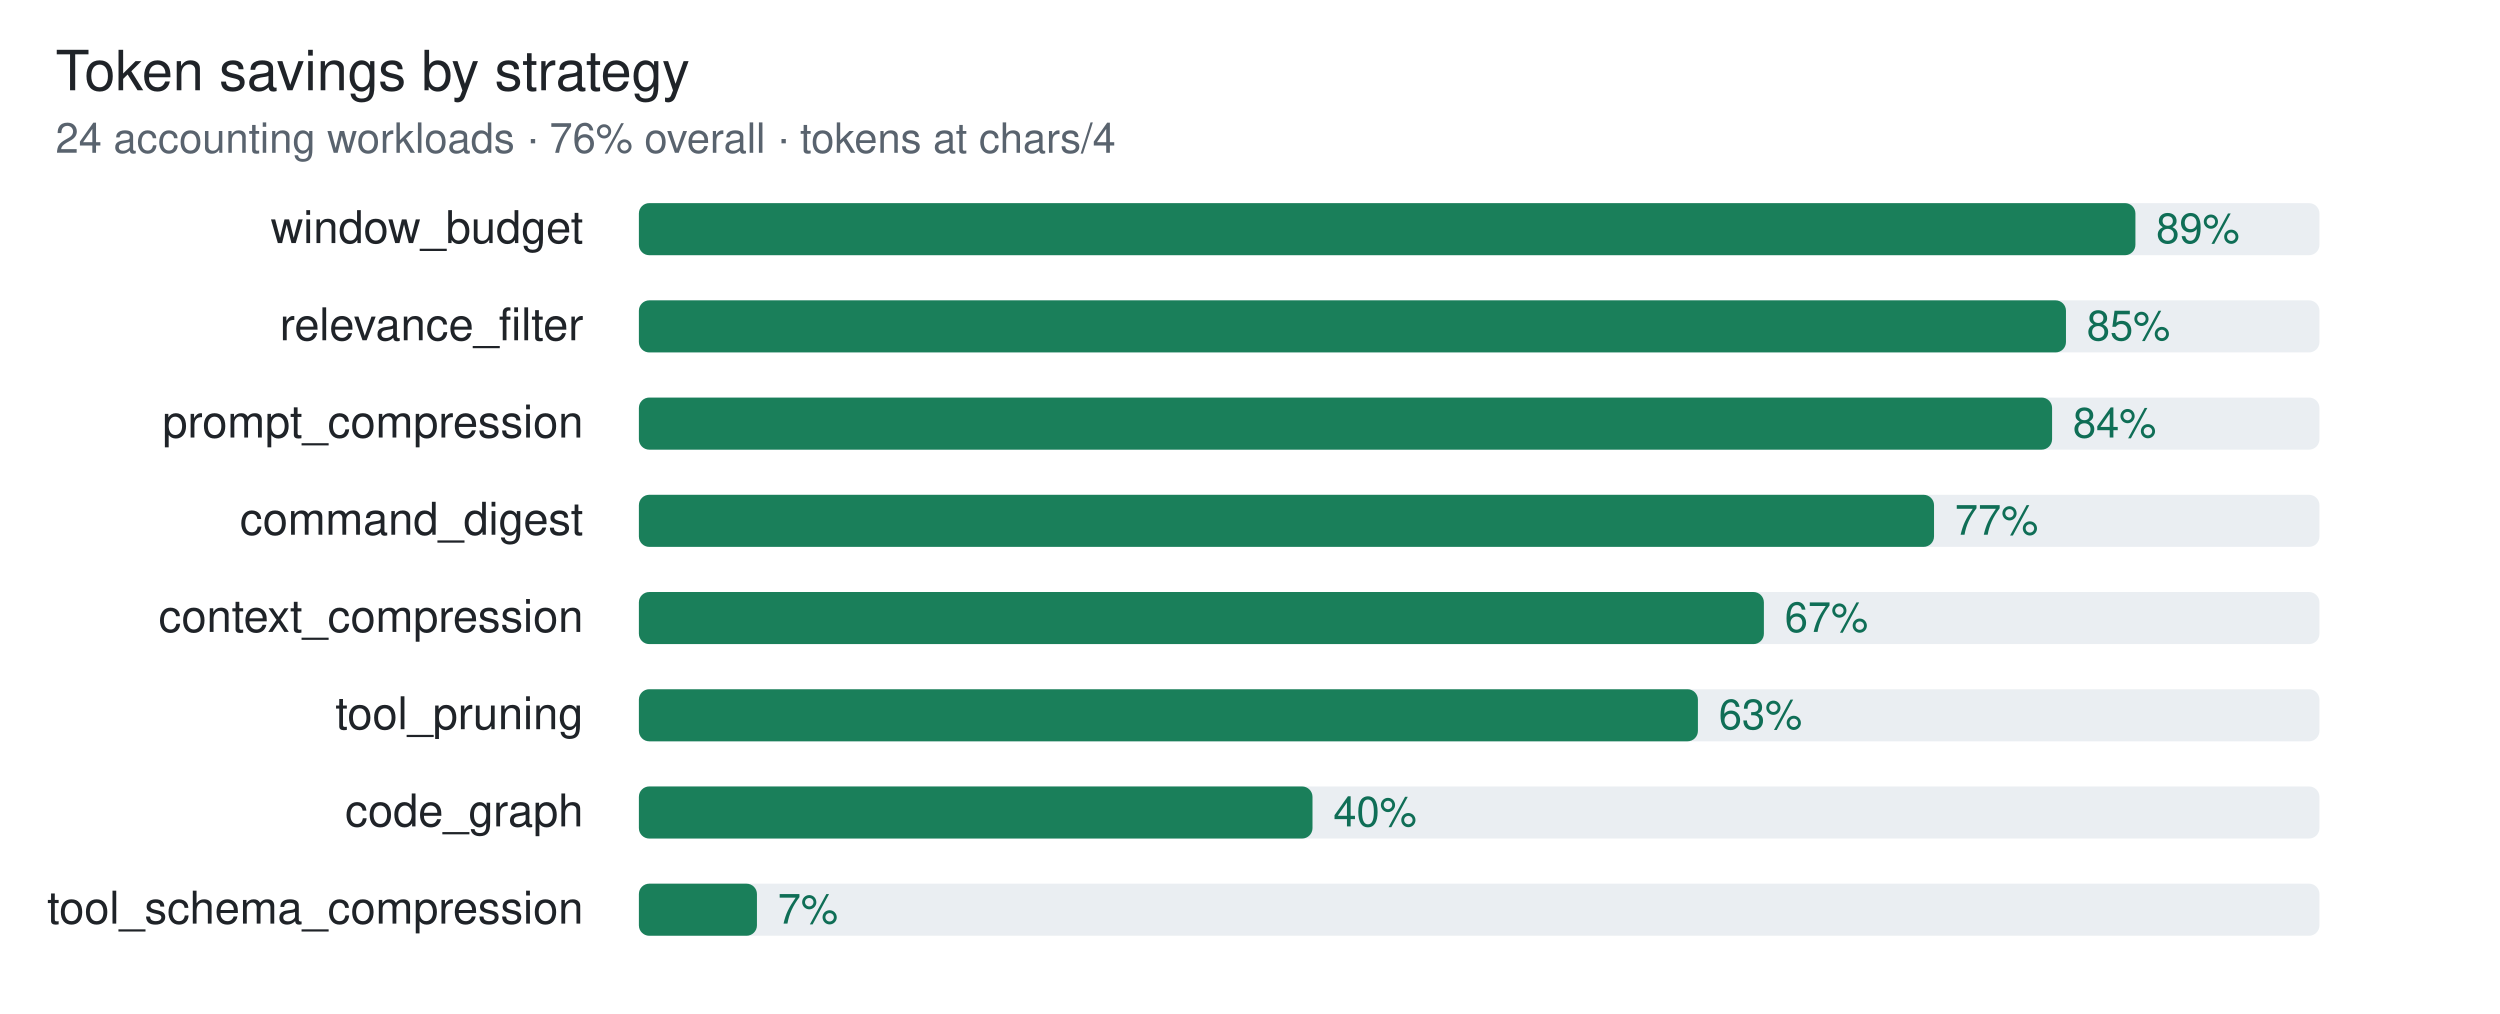
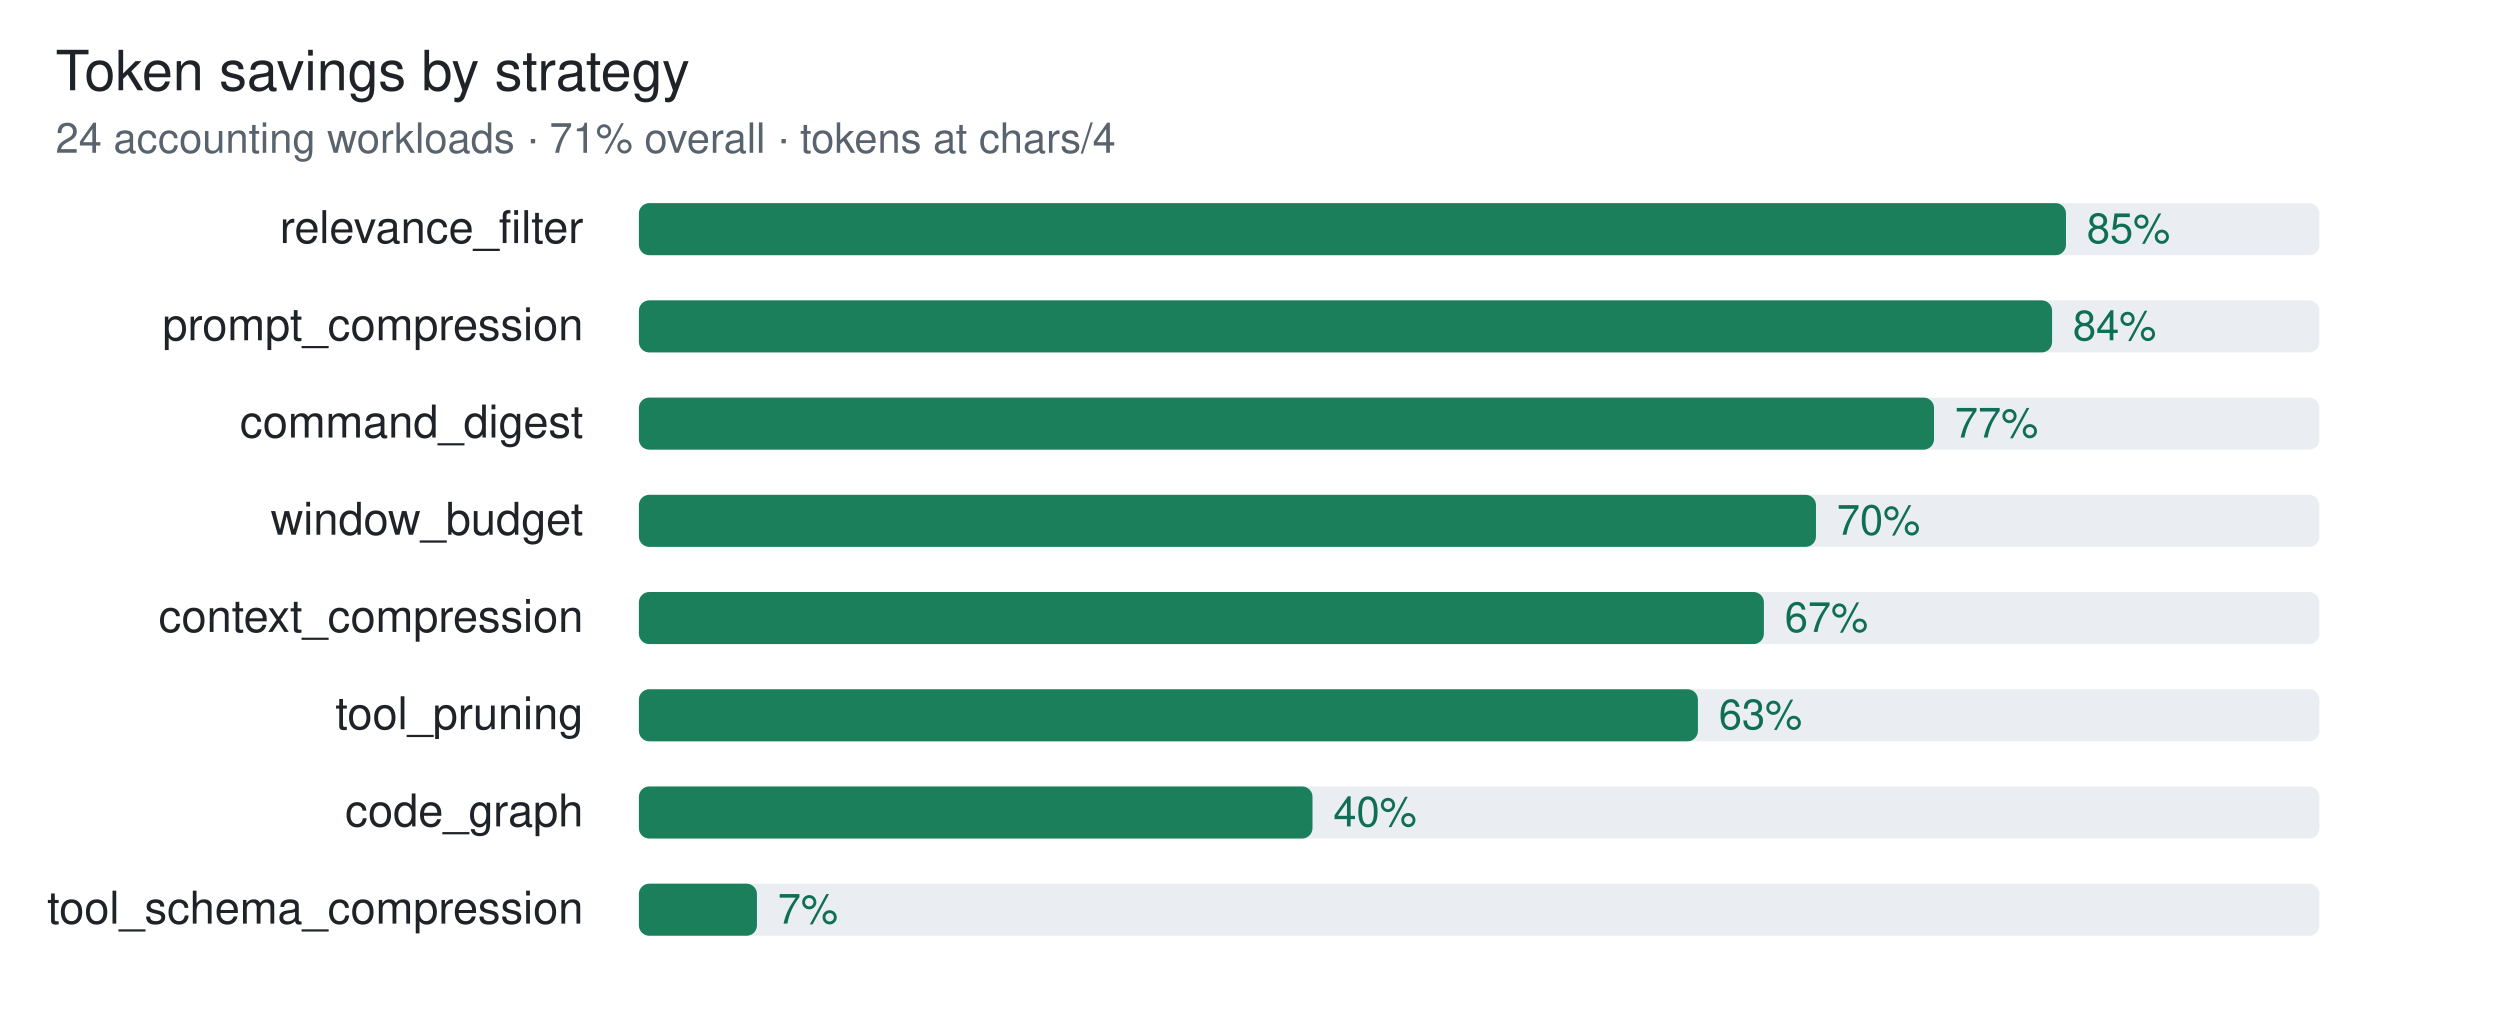
- <svg xmlns="http://www.w3.org/2000/svg" width="720" height="292" viewBox="0 0 720 292" font-family="-apple-system,BlinkMacSystemFont,'Segoe UI',Helvetica,Arial,sans-serif" role="img" aria-label="Token savings by Anyray optimizer strategy, 76% overall">
+ <svg xmlns="http://www.w3.org/2000/svg" width="720" height="292" viewBox="0 0 720 292" font-family="-apple-system,BlinkMacSystemFont,'Segoe UI',Helvetica,Arial,sans-serif" role="img" aria-label="Token savings by Anyray optimizer strategy, 71% overall">
  <text x="16" y="26" fill="#1f2328" font-size="16" font-weight="500">Token savings by strategy</text>
-   <text x="16" y="44" fill="#59636e" font-size="12">24 accounting workloads · 76% overall · tokens at chars/4</text>
-   <text x="168" y="70" fill="#1f2328" font-size="13" text-anchor="end">window_budget</text>
+   <text x="16" y="44" fill="#59636e" font-size="12">24 accounting workloads · 71% overall · tokens at chars/4</text>
+   <text x="168" y="70" fill="#1f2328" font-size="13" text-anchor="end">relevance_filter</text>
  <rect x="184" y="58.5" width="484" height="15" rx="3" fill="#eaeef2" />
-   <rect x="184" y="58.5" width="431" height="15" rx="3" fill="#1a7f5a" />
-   <text x="621" y="70" fill="#0f6e56" font-size="12" font-weight="500">89%</text>
-   <text x="168" y="98" fill="#1f2328" font-size="13" text-anchor="end">relevance_filter</text>
+   <rect x="184" y="58.5" width="411" height="15" rx="3" fill="#1a7f5a" />
+   <text x="601" y="70" fill="#0f6e56" font-size="12" font-weight="500">85%</text>
+   <text x="168" y="98" fill="#1f2328" font-size="13" text-anchor="end">prompt_compression</text>
  <rect x="184" y="86.5" width="484" height="15" rx="3" fill="#eaeef2" />
-   <rect x="184" y="86.5" width="411" height="15" rx="3" fill="#1a7f5a" />
-   <text x="601" y="98" fill="#0f6e56" font-size="12" font-weight="500">85%</text>
-   <text x="168" y="126" fill="#1f2328" font-size="13" text-anchor="end">prompt_compression</text>
+   <rect x="184" y="86.5" width="407" height="15" rx="3" fill="#1a7f5a" />
+   <text x="597" y="98" fill="#0f6e56" font-size="12" font-weight="500">84%</text>
+   <text x="168" y="126" fill="#1f2328" font-size="13" text-anchor="end">command_digest</text>
  <rect x="184" y="114.5" width="484" height="15" rx="3" fill="#eaeef2" />
-   <rect x="184" y="114.5" width="407" height="15" rx="3" fill="#1a7f5a" />
-   <text x="597" y="126" fill="#0f6e56" font-size="12" font-weight="500">84%</text>
-   <text x="168" y="154" fill="#1f2328" font-size="13" text-anchor="end">command_digest</text>
+   <rect x="184" y="114.5" width="373" height="15" rx="3" fill="#1a7f5a" />
+   <text x="563" y="126" fill="#0f6e56" font-size="12" font-weight="500">77%</text>
+   <text x="168" y="154" fill="#1f2328" font-size="13" text-anchor="end">window_budget</text>
  <rect x="184" y="142.5" width="484" height="15" rx="3" fill="#eaeef2" />
-   <rect x="184" y="142.5" width="373" height="15" rx="3" fill="#1a7f5a" />
-   <text x="563" y="154" fill="#0f6e56" font-size="12" font-weight="500">77%</text>
+   <rect x="184" y="142.5" width="339" height="15" rx="3" fill="#1a7f5a" />
+   <text x="529" y="154" fill="#0f6e56" font-size="12" font-weight="500">70%</text>
  <text x="168" y="182" fill="#1f2328" font-size="13" text-anchor="end">context_compression</text>
  <rect x="184" y="170.5" width="484" height="15" rx="3" fill="#eaeef2" />
  <rect x="184" y="170.5" width="324" height="15" rx="3" fill="#1a7f5a" />
  <text x="514" y="182" fill="#0f6e56" font-size="12" font-weight="500">67%</text>
  <text x="168" y="210" fill="#1f2328" font-size="13" text-anchor="end">tool_pruning</text>
  <rect x="184" y="198.5" width="484" height="15" rx="3" fill="#eaeef2" />
  <rect x="184" y="198.5" width="305" height="15" rx="3" fill="#1a7f5a" />
  <text x="495" y="210" fill="#0f6e56" font-size="12" font-weight="500">63%</text>
  <text x="168" y="238" fill="#1f2328" font-size="13" text-anchor="end">code_graph</text>
  <rect x="184" y="226.5" width="484" height="15" rx="3" fill="#eaeef2" />
  <rect x="184" y="226.5" width="194" height="15" rx="3" fill="#1a7f5a" />
  <text x="384" y="238" fill="#0f6e56" font-size="12" font-weight="500">40%</text>
  <text x="168" y="266" fill="#1f2328" font-size="13" text-anchor="end">tool_schema_compression</text>
  <rect x="184" y="254.5" width="484" height="15" rx="3" fill="#eaeef2" />
  <rect x="184" y="254.5" width="34" height="15" rx="3" fill="#1a7f5a" />
  <text x="224" y="266" fill="#0f6e56" font-size="12" font-weight="500">7%</text>
</svg>
